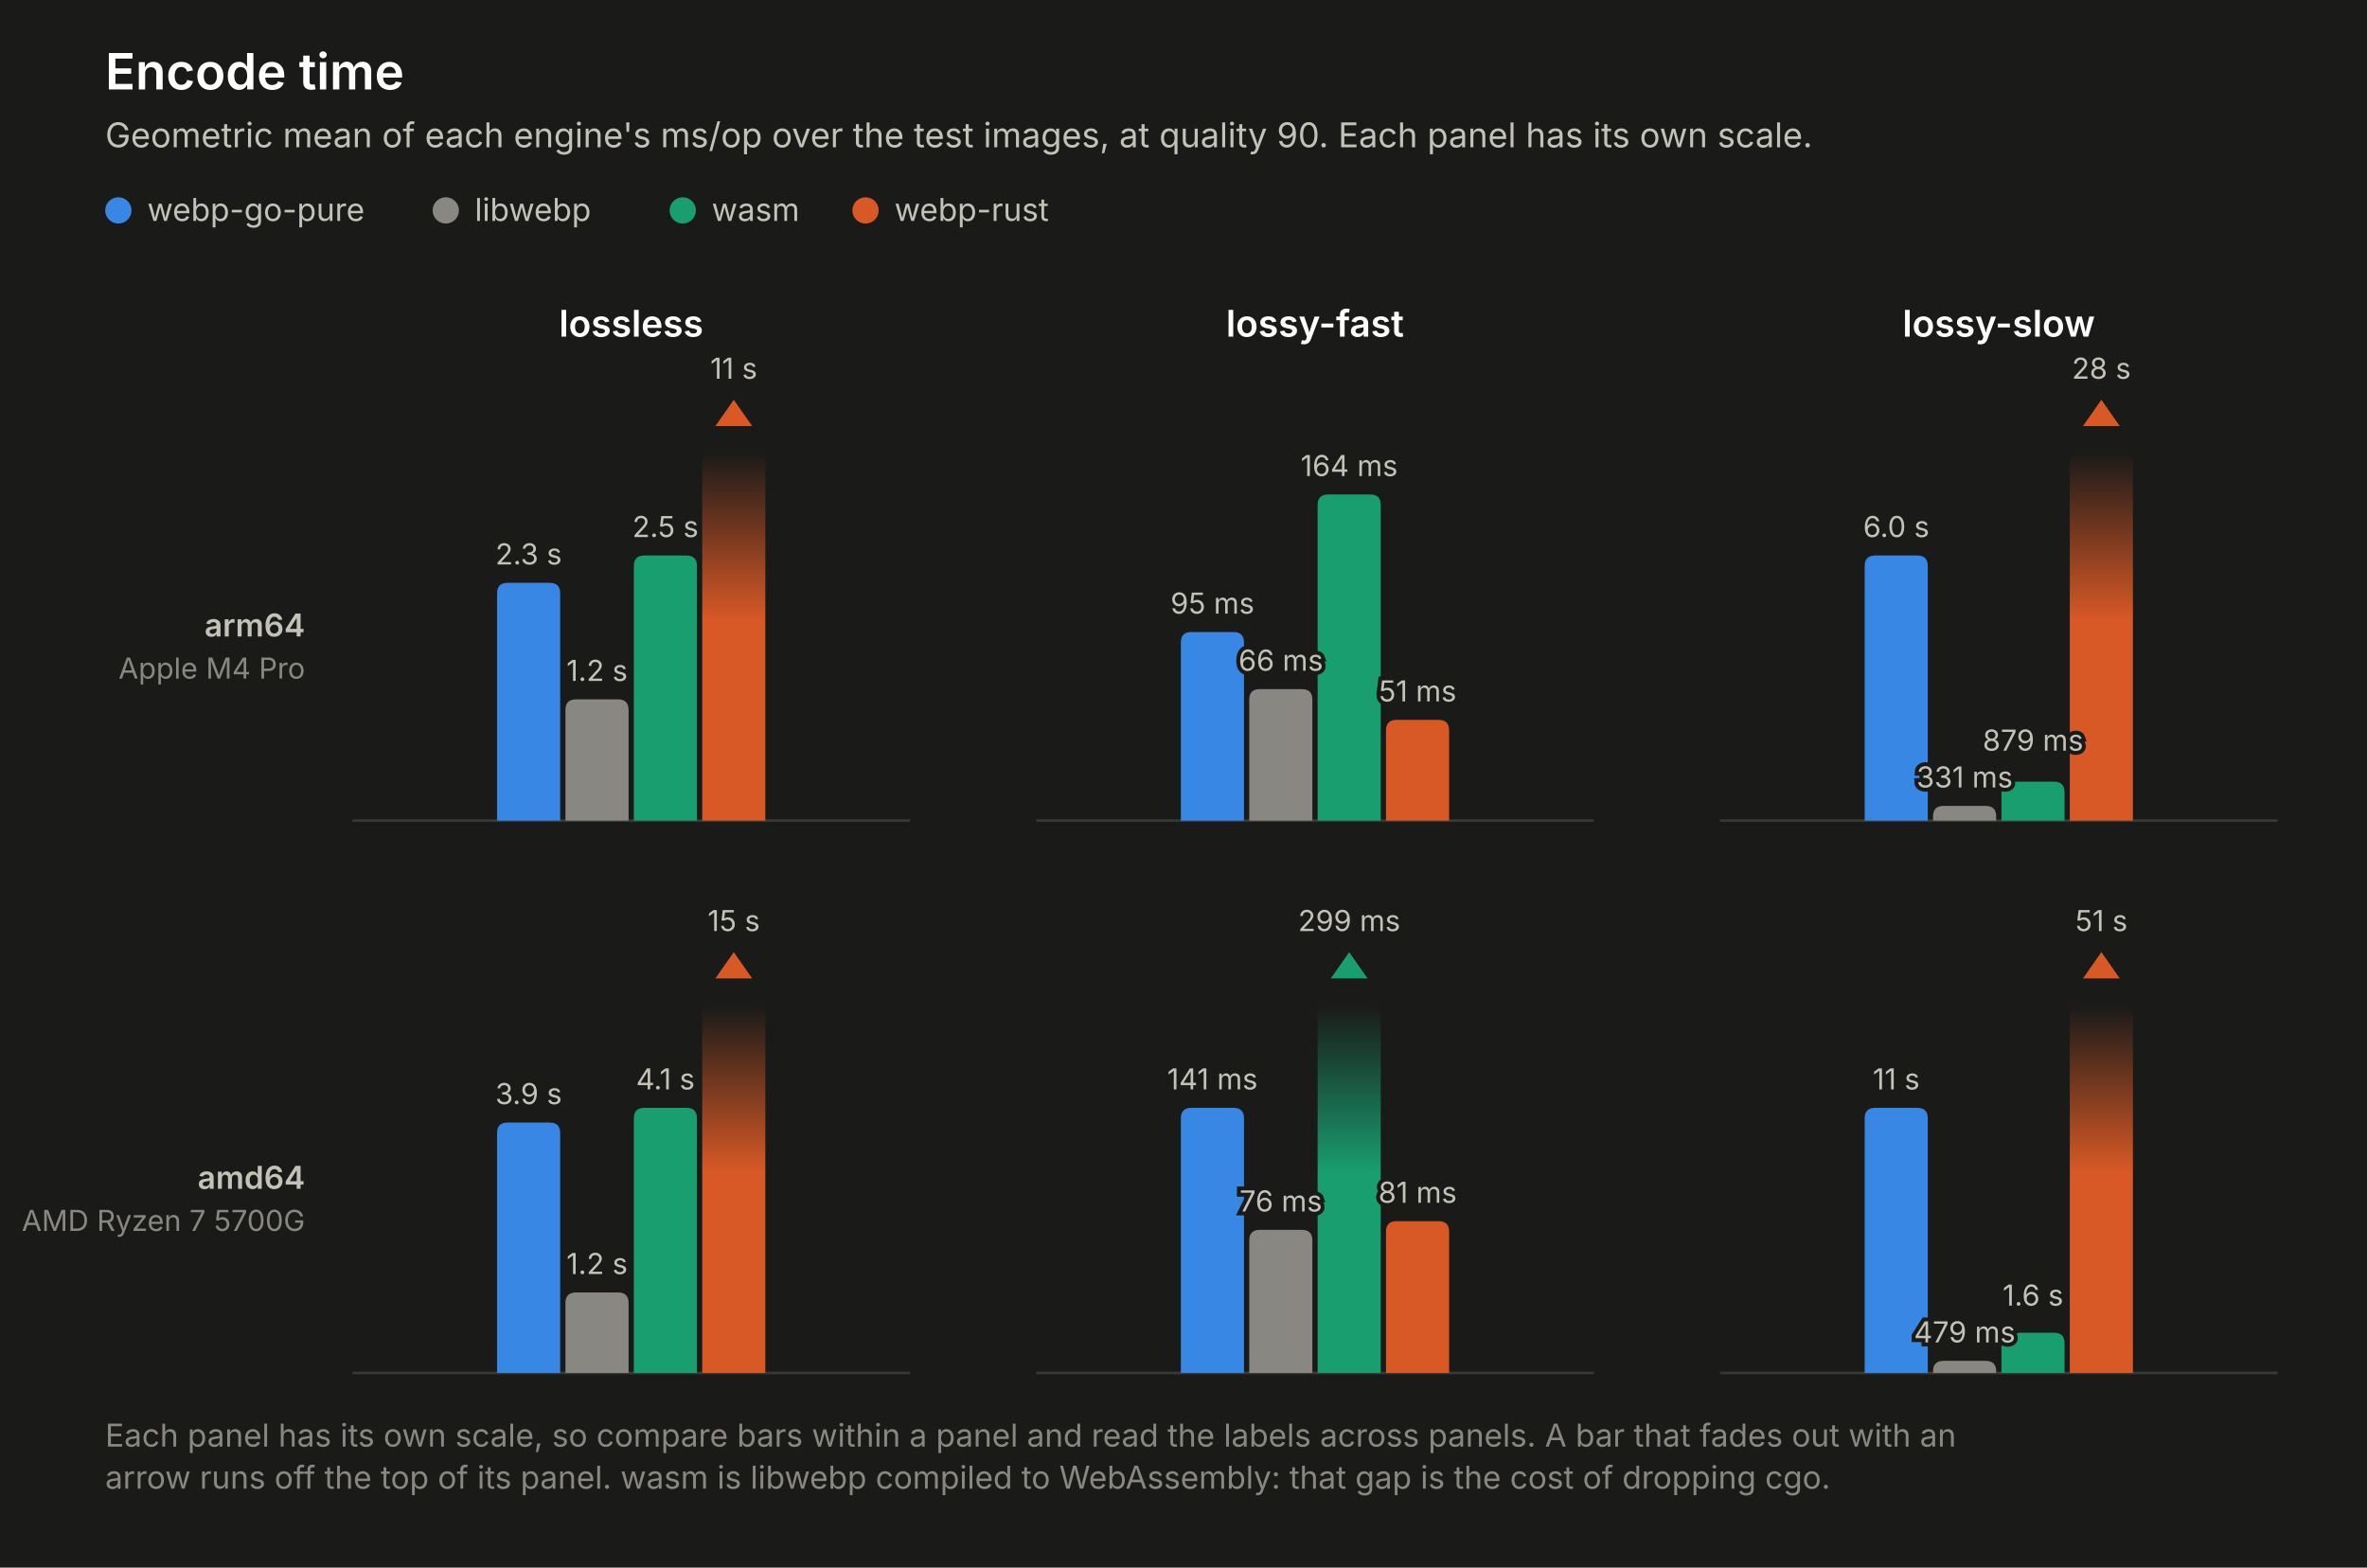
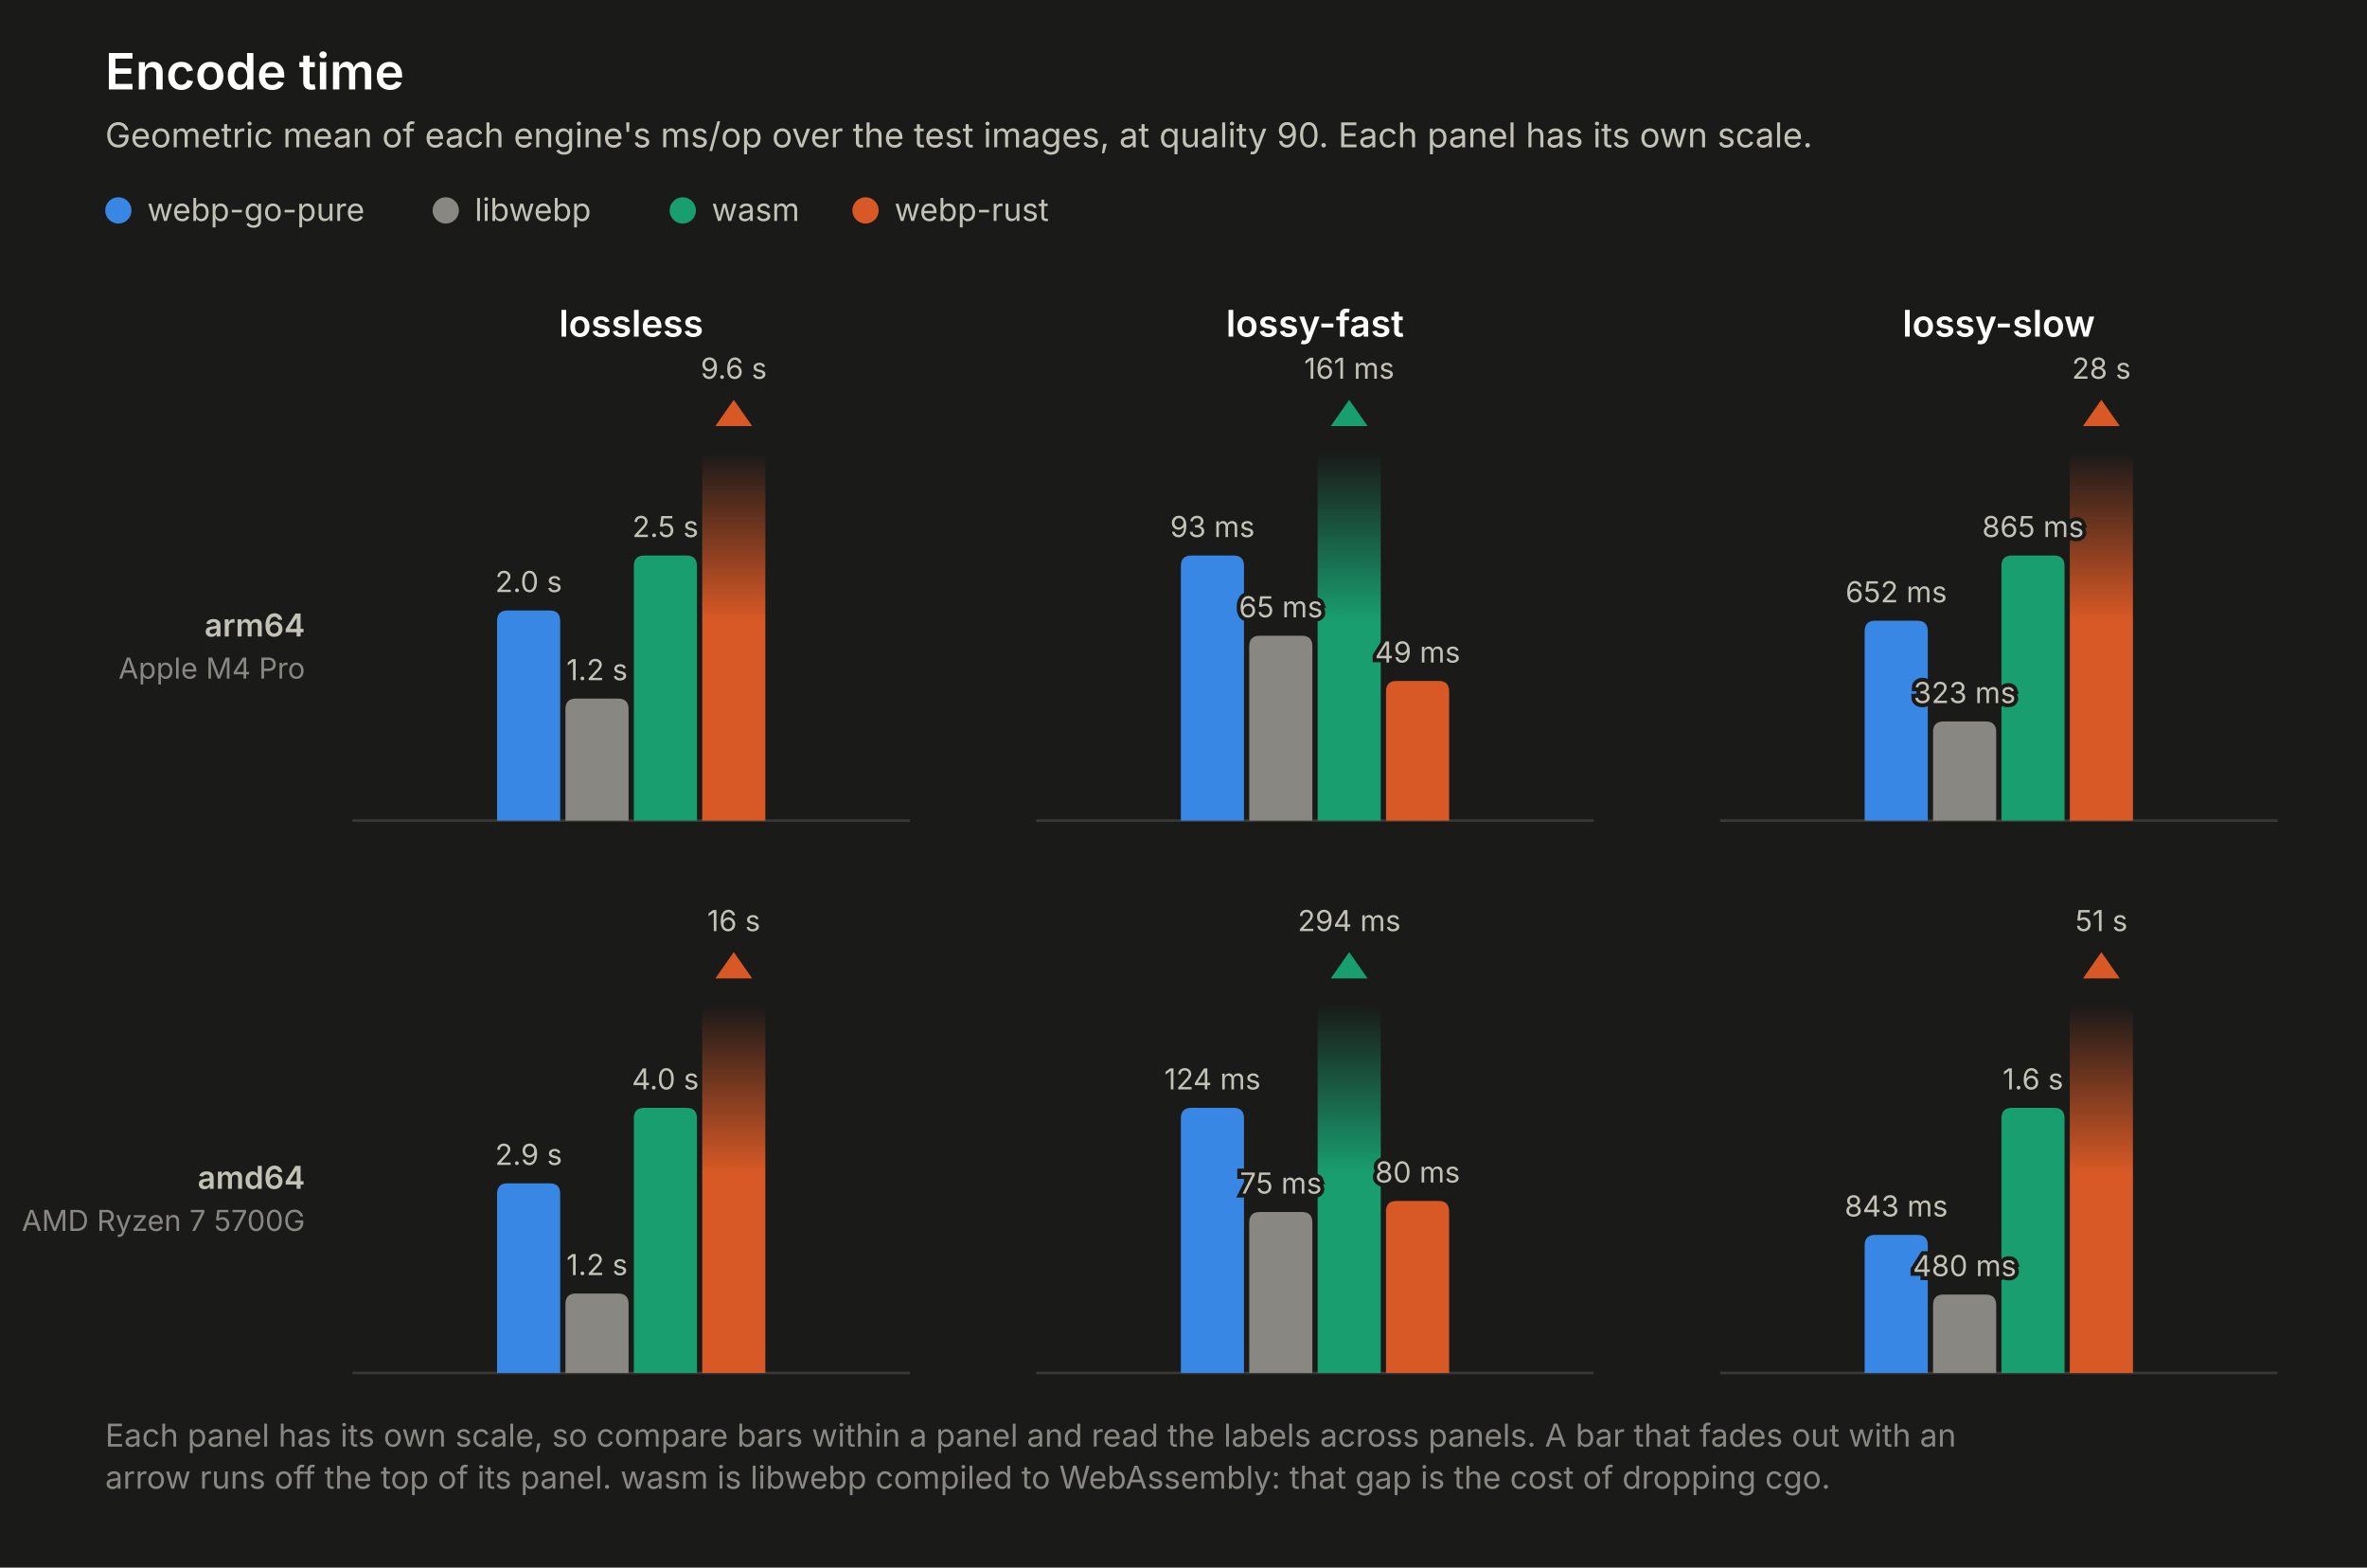
<svg xmlns="http://www.w3.org/2000/svg" width="900" height="596" viewBox="0 0 900 596" role="img">
  <rect width="900" height="596" fill="#1a1a19" />
  <text x="40.0" y="34.0" font-family="system-ui, -apple-system, &quot;Segoe UI&quot;, sans-serif" font-size="19" fill="#ffffff" text-anchor="start" font-weight="600">Encode time</text>
  <text x="40.0" y="56.0" font-family="system-ui, -apple-system, &quot;Segoe UI&quot;, sans-serif" font-size="13" fill="#c3c2b7" text-anchor="start">Geometric mean of each engine's ms/op over the test images, at quality 90. Each panel has its own scale.</text>
  <circle cx="45.0" cy="80.0" r="5.0" fill="#3987e5" />
  <text x="56.0" y="84.0" font-family="system-ui, -apple-system, &quot;Segoe UI&quot;, sans-serif" font-size="12" fill="#c3c2b7" text-anchor="start">webp-go-pure</text>
  <circle cx="169.5" cy="80.0" r="5.0" fill="#898781" />
  <text x="180.5" y="84.0" font-family="system-ui, -apple-system, &quot;Segoe UI&quot;, sans-serif" font-size="12" fill="#c3c2b7" text-anchor="start">libwebp</text>
  <circle cx="259.6" cy="80.0" r="5.0" fill="#199e70" />
  <text x="270.6" y="84.0" font-family="system-ui, -apple-system, &quot;Segoe UI&quot;, sans-serif" font-size="12" fill="#c3c2b7" text-anchor="start">wasm</text>
  <circle cx="329.1" cy="80.0" r="5.0" fill="#d95926" />
  <text x="340.1" y="84.0" font-family="system-ui, -apple-system, &quot;Segoe UI&quot;, sans-serif" font-size="12" fill="#c3c2b7" text-anchor="start">webp-rust</text>
  <text x="240.0" y="128.0" font-family="system-ui, -apple-system, &quot;Segoe UI&quot;, sans-serif" font-size="14" fill="#ffffff" text-anchor="middle" font-weight="600">lossless</text>
  <text x="500.0" y="128.0" font-family="system-ui, -apple-system, &quot;Segoe UI&quot;, sans-serif" font-size="14" fill="#ffffff" text-anchor="middle" font-weight="600">lossy-fast</text>
  <text x="760.0" y="128.0" font-family="system-ui, -apple-system, &quot;Segoe UI&quot;, sans-serif" font-size="14" fill="#ffffff" text-anchor="middle" font-weight="600">lossy-slow</text>
  <text x="116.0" y="242.0" font-family="system-ui, -apple-system, &quot;Segoe UI&quot;, sans-serif" font-size="12" fill="#c3c2b7" text-anchor="end" font-weight="600">arm64</text>
  <text x="116.0" y="258.0" font-family="system-ui, -apple-system, &quot;Segoe UI&quot;, sans-serif" font-size="11" fill="#898781" text-anchor="end">Apple M4 Pro</text>
  <line x1="134.0" y1="312.0" x2="346.0" y2="312.0" stroke="#383835" stroke-width="1.0" />
-   <path d="M 189.0 312.0 L 189.0 225.6 Q 189.0 221.6 193.0 221.6 L 209.0 221.6 Q 213.0 221.6 213.0 225.6 L 213.0 312.0 Z" fill="#3987e5" />
-   <path d="M 215.0 312.0 L 215.0 269.9 Q 215.0 265.9 219.0 265.9 L 235.0 265.9 Q 239.0 265.9 239.0 269.9 L 239.0 312.0 Z" fill="#898781" />
+   <path d="M 189.0 312.0 L 189.0 236.1 Q 189.0 232.1 193.0 232.1 L 209.0 232.1 Q 213.0 232.1 213.0 236.1 L 213.0 312.0 Z" fill="#3987e5" />
+   <path d="M 215.0 312.0 L 215.0 269.6 Q 215.0 265.6 219.0 265.6 L 235.0 265.6 Q 239.0 265.6 239.0 269.6 L 239.0 312.0 Z" fill="#898781" />
  <path d="M 241.0 312.0 L 241.0 215.2 Q 241.0 211.2 245.0 211.2 L 261.0 211.2 Q 265.0 211.2 265.0 215.2 L 265.0 312.0 Z" fill="#199e70" />
  <linearGradient id="fade1" gradientUnits="userSpaceOnUse" x1="0" y1="172.0" x2="0" y2="236.0">
    <stop offset="0" stop-color="#d95926" stop-opacity="0" />
    <stop offset="1" stop-color="#d95926" stop-opacity="1" />
  </linearGradient>
  <path d="M 267.0 312.0 L 267.0 176.0 Q 267.0 172.0 271.0 172.0 L 287.0 172.0 Q 291.0 172.0 291.0 176.0 L 291.0 312.0 Z" fill="url(#fade1)" />
  <path d="M 279.0 152.0 l 7 10 l -14 0 z" fill="#d95926" />
-   <text x="201.0" y="214.6" font-family="system-ui, -apple-system, &quot;Segoe UI&quot;, sans-serif" font-size="11" fill="#c3c2b7" text-anchor="middle" stroke="#1a1a19" stroke-width="3" paint-order="stroke" style="font-variant-numeric:tabular-nums">2.3 s</text>
-   <text x="227.0" y="258.9" font-family="system-ui, -apple-system, &quot;Segoe UI&quot;, sans-serif" font-size="11" fill="#c3c2b7" text-anchor="middle" stroke="#1a1a19" stroke-width="3" paint-order="stroke" style="font-variant-numeric:tabular-nums">1.2 s</text>
+   <text x="201.0" y="225.1" font-family="system-ui, -apple-system, &quot;Segoe UI&quot;, sans-serif" font-size="11" fill="#c3c2b7" text-anchor="middle" stroke="#1a1a19" stroke-width="3" paint-order="stroke" style="font-variant-numeric:tabular-nums">2.0 s</text>
+   <text x="227.0" y="258.6" font-family="system-ui, -apple-system, &quot;Segoe UI&quot;, sans-serif" font-size="11" fill="#c3c2b7" text-anchor="middle" stroke="#1a1a19" stroke-width="3" paint-order="stroke" style="font-variant-numeric:tabular-nums">1.2 s</text>
  <text x="253.0" y="204.2" font-family="system-ui, -apple-system, &quot;Segoe UI&quot;, sans-serif" font-size="11" fill="#c3c2b7" text-anchor="middle" stroke="#1a1a19" stroke-width="3" paint-order="stroke" style="font-variant-numeric:tabular-nums">2.5 s</text>
-   <text x="279.0" y="144.0" font-family="system-ui, -apple-system, &quot;Segoe UI&quot;, sans-serif" font-size="11" fill="#c3c2b7" text-anchor="middle" stroke="#1a1a19" stroke-width="3" paint-order="stroke" style="font-variant-numeric:tabular-nums">11 s</text>
+   <text x="279.0" y="144.0" font-family="system-ui, -apple-system, &quot;Segoe UI&quot;, sans-serif" font-size="11" fill="#c3c2b7" text-anchor="middle" stroke="#1a1a19" stroke-width="3" paint-order="stroke" style="font-variant-numeric:tabular-nums">9.6 s</text>
  <line x1="394.0" y1="312.0" x2="606.0" y2="312.0" stroke="#383835" stroke-width="1.0" />
-   <path d="M 449.0 312.0 L 449.0 244.3 Q 449.0 240.3 453.0 240.3 L 469.0 240.3 Q 473.0 240.3 473.0 244.3 L 473.0 312.0 Z" fill="#3987e5" />
-   <path d="M 475.0 312.0 L 475.0 266.0 Q 475.0 262.0 479.0 262.0 L 495.0 262.0 Q 499.0 262.0 499.0 266.0 L 499.0 312.0 Z" fill="#898781" />
-   <path d="M 501.0 312.0 L 501.0 192.0 Q 501.0 188.0 505.0 188.0 L 521.0 188.0 Q 525.0 188.0 525.0 192.0 L 525.0 312.0 Z" fill="#199e70" />
-   <path d="M 527.0 312.0 L 527.0 277.7 Q 527.0 273.7 531.0 273.7 L 547.0 273.7 Q 551.0 273.7 551.0 277.7 L 551.0 312.0 Z" fill="#d95926" />
-   <text x="461.0" y="233.3" font-family="system-ui, -apple-system, &quot;Segoe UI&quot;, sans-serif" font-size="11" fill="#c3c2b7" text-anchor="middle" stroke="#1a1a19" stroke-width="3" paint-order="stroke" style="font-variant-numeric:tabular-nums">95 ms</text>
-   <text x="487.0" y="255.0" font-family="system-ui, -apple-system, &quot;Segoe UI&quot;, sans-serif" font-size="11" fill="#c3c2b7" text-anchor="middle" stroke="#1a1a19" stroke-width="3" paint-order="stroke" style="font-variant-numeric:tabular-nums">66 ms</text>
-   <text x="513.0" y="181.0" font-family="system-ui, -apple-system, &quot;Segoe UI&quot;, sans-serif" font-size="11" fill="#c3c2b7" text-anchor="middle" stroke="#1a1a19" stroke-width="3" paint-order="stroke" style="font-variant-numeric:tabular-nums">164 ms</text>
-   <text x="539.0" y="266.7" font-family="system-ui, -apple-system, &quot;Segoe UI&quot;, sans-serif" font-size="11" fill="#c3c2b7" text-anchor="middle" stroke="#1a1a19" stroke-width="3" paint-order="stroke" style="font-variant-numeric:tabular-nums">51 ms</text>
+   <path d="M 449.0 312.0 L 449.0 215.2 Q 449.0 211.2 453.0 211.2 L 469.0 211.2 Q 473.0 211.2 473.0 215.2 L 473.0 312.0 Z" fill="#3987e5" />
+   <path d="M 475.0 312.0 L 475.0 245.7 Q 475.0 241.7 479.0 241.7 L 495.0 241.7 Q 499.0 241.7 499.0 245.7 L 499.0 312.0 Z" fill="#898781" />
+   <linearGradient id="fade2" gradientUnits="userSpaceOnUse" x1="0" y1="172.0" x2="0" y2="236.0">
+     <stop offset="0" stop-color="#199e70" stop-opacity="0" />
+     <stop offset="1" stop-color="#199e70" stop-opacity="1" />
+   </linearGradient>
+   <path d="M 501.0 312.0 L 501.0 176.0 Q 501.0 172.0 505.0 172.0 L 521.0 172.0 Q 525.0 172.0 525.0 176.0 L 525.0 312.0 Z" fill="url(#fade2)" />
+   <path d="M 513.0 152.0 l 7 10 l -14 0 z" fill="#199e70" />
+   <path d="M 527.0 312.0 L 527.0 262.9 Q 527.0 258.9 531.0 258.9 L 547.0 258.9 Q 551.0 258.9 551.0 262.9 L 551.0 312.0 Z" fill="#d95926" />
+   <text x="461.0" y="204.2" font-family="system-ui, -apple-system, &quot;Segoe UI&quot;, sans-serif" font-size="11" fill="#c3c2b7" text-anchor="middle" stroke="#1a1a19" stroke-width="3" paint-order="stroke" style="font-variant-numeric:tabular-nums">93 ms</text>
+   <text x="487.0" y="234.7" font-family="system-ui, -apple-system, &quot;Segoe UI&quot;, sans-serif" font-size="11" fill="#c3c2b7" text-anchor="middle" stroke="#1a1a19" stroke-width="3" paint-order="stroke" style="font-variant-numeric:tabular-nums">65 ms</text>
+   <text x="513.0" y="144.0" font-family="system-ui, -apple-system, &quot;Segoe UI&quot;, sans-serif" font-size="11" fill="#c3c2b7" text-anchor="middle" stroke="#1a1a19" stroke-width="3" paint-order="stroke" style="font-variant-numeric:tabular-nums">161 ms</text>
+   <text x="539.0" y="251.9" font-family="system-ui, -apple-system, &quot;Segoe UI&quot;, sans-serif" font-size="11" fill="#c3c2b7" text-anchor="middle" stroke="#1a1a19" stroke-width="3" paint-order="stroke" style="font-variant-numeric:tabular-nums">49 ms</text>
  <line x1="654.0" y1="312.0" x2="866.0" y2="312.0" stroke="#383835" stroke-width="1.0" />
-   <path d="M 709.0 312.0 L 709.0 215.2 Q 709.0 211.2 713.0 211.2 L 729.0 211.2 Q 733.0 211.2 733.0 215.2 L 733.0 312.0 Z" fill="#3987e5" />
-   <path d="M 735.0 312.0 L 735.0 310.4 Q 735.0 306.4 739.0 306.4 L 755.0 306.4 Q 759.0 306.4 759.0 310.4 L 759.0 312.0 Z" fill="#898781" />
-   <path d="M 761.0 312.0 L 761.0 301.2 Q 761.0 297.2 765.0 297.2 L 781.0 297.2 Q 785.0 297.2 785.0 301.2 L 785.0 312.0 Z" fill="#199e70" />
-   <linearGradient id="fade2" gradientUnits="userSpaceOnUse" x1="0" y1="172.0" x2="0" y2="236.0">
+   <path d="M 709.0 312.0 L 709.0 240.0 Q 709.0 236.0 713.0 236.0 L 729.0 236.0 Q 733.0 236.0 733.0 240.0 L 733.0 312.0 Z" fill="#3987e5" />
+   <path d="M 735.0 312.0 L 735.0 278.3 Q 735.0 274.3 739.0 274.3 L 755.0 274.3 Q 759.0 274.3 759.0 278.3 L 759.0 312.0 Z" fill="#898781" />
+   <path d="M 761.0 312.0 L 761.0 215.2 Q 761.0 211.2 765.0 211.2 L 781.0 211.2 Q 785.0 211.2 785.0 215.2 L 785.0 312.0 Z" fill="#199e70" />
+   <linearGradient id="fade3" gradientUnits="userSpaceOnUse" x1="0" y1="172.0" x2="0" y2="236.0">
    <stop offset="0" stop-color="#d95926" stop-opacity="0" />
    <stop offset="1" stop-color="#d95926" stop-opacity="1" />
  </linearGradient>
-   <path d="M 787.0 312.0 L 787.0 176.0 Q 787.0 172.0 791.0 172.0 L 807.0 172.0 Q 811.0 172.0 811.0 176.0 L 811.0 312.0 Z" fill="url(#fade2)" />
+   <path d="M 787.0 312.0 L 787.0 176.0 Q 787.0 172.0 791.0 172.0 L 807.0 172.0 Q 811.0 172.0 811.0 176.0 L 811.0 312.0 Z" fill="url(#fade3)" />
  <path d="M 799.0 152.0 l 7 10 l -14 0 z" fill="#d95926" />
-   <text x="721.0" y="204.2" font-family="system-ui, -apple-system, &quot;Segoe UI&quot;, sans-serif" font-size="11" fill="#c3c2b7" text-anchor="middle" stroke="#1a1a19" stroke-width="3" paint-order="stroke" style="font-variant-numeric:tabular-nums">6.0 s</text>
-   <text x="747.0" y="299.4" font-family="system-ui, -apple-system, &quot;Segoe UI&quot;, sans-serif" font-size="11" fill="#c3c2b7" text-anchor="middle" stroke="#1a1a19" stroke-width="3" paint-order="stroke" style="font-variant-numeric:tabular-nums">331 ms</text>
-   <text x="773.0" y="285.4" font-family="system-ui, -apple-system, &quot;Segoe UI&quot;, sans-serif" font-size="11" fill="#c3c2b7" text-anchor="middle" stroke="#1a1a19" stroke-width="3" paint-order="stroke" style="font-variant-numeric:tabular-nums">879 ms</text>
+   <text x="721.0" y="229.0" font-family="system-ui, -apple-system, &quot;Segoe UI&quot;, sans-serif" font-size="11" fill="#c3c2b7" text-anchor="middle" stroke="#1a1a19" stroke-width="3" paint-order="stroke" style="font-variant-numeric:tabular-nums">652 ms</text>
+   <text x="747.0" y="267.3" font-family="system-ui, -apple-system, &quot;Segoe UI&quot;, sans-serif" font-size="11" fill="#c3c2b7" text-anchor="middle" stroke="#1a1a19" stroke-width="3" paint-order="stroke" style="font-variant-numeric:tabular-nums">323 ms</text>
+   <text x="773.0" y="204.2" font-family="system-ui, -apple-system, &quot;Segoe UI&quot;, sans-serif" font-size="11" fill="#c3c2b7" text-anchor="middle" stroke="#1a1a19" stroke-width="3" paint-order="stroke" style="font-variant-numeric:tabular-nums">865 ms</text>
  <text x="799.0" y="144.0" font-family="system-ui, -apple-system, &quot;Segoe UI&quot;, sans-serif" font-size="11" fill="#c3c2b7" text-anchor="middle" stroke="#1a1a19" stroke-width="3" paint-order="stroke" style="font-variant-numeric:tabular-nums">28 s</text>
  <text x="116.0" y="452.0" font-family="system-ui, -apple-system, &quot;Segoe UI&quot;, sans-serif" font-size="12" fill="#c3c2b7" text-anchor="end" font-weight="600">amd64</text>
  <text x="116.0" y="468.0" font-family="system-ui, -apple-system, &quot;Segoe UI&quot;, sans-serif" font-size="11" fill="#898781" text-anchor="end">AMD Ryzen 7 5700G</text>
  <line x1="134.0" y1="522.0" x2="346.0" y2="522.0" stroke="#383835" stroke-width="1.0" />
-   <path d="M 189.0 522.0 L 189.0 430.8 Q 189.0 426.8 193.0 426.8 L 209.0 426.8 Q 213.0 426.8 213.0 430.8 L 213.0 522.0 Z" fill="#3987e5" />
-   <path d="M 215.0 522.0 L 215.0 495.4 Q 215.0 491.4 219.0 491.4 L 235.0 491.4 Q 239.0 491.4 239.0 495.4 L 239.0 522.0 Z" fill="#898781" />
+   <path d="M 189.0 522.0 L 189.0 453.9 Q 189.0 449.9 193.0 449.9 L 209.0 449.9 Q 213.0 449.9 213.0 453.9 L 213.0 522.0 Z" fill="#3987e5" />
+   <path d="M 215.0 522.0 L 215.0 495.8 Q 215.0 491.8 219.0 491.8 L 235.0 491.8 Q 239.0 491.8 239.0 495.8 L 239.0 522.0 Z" fill="#898781" />
  <path d="M 241.0 522.0 L 241.0 425.2 Q 241.0 421.2 245.0 421.2 L 261.0 421.2 Q 265.0 421.2 265.0 425.2 L 265.0 522.0 Z" fill="#199e70" />
-   <linearGradient id="fade3" gradientUnits="userSpaceOnUse" x1="0" y1="382.0" x2="0" y2="446.0">
+   <linearGradient id="fade4" gradientUnits="userSpaceOnUse" x1="0" y1="382.0" x2="0" y2="446.0">
    <stop offset="0" stop-color="#d95926" stop-opacity="0" />
    <stop offset="1" stop-color="#d95926" stop-opacity="1" />
  </linearGradient>
-   <path d="M 267.0 522.0 L 267.0 386.0 Q 267.0 382.0 271.0 382.0 L 287.0 382.0 Q 291.0 382.0 291.0 386.0 L 291.0 522.0 Z" fill="url(#fade3)" />
+   <path d="M 267.0 522.0 L 267.0 386.0 Q 267.0 382.0 271.0 382.0 L 287.0 382.0 Q 291.0 382.0 291.0 386.0 L 291.0 522.0 Z" fill="url(#fade4)" />
  <path d="M 279.0 362.0 l 7 10 l -14 0 z" fill="#d95926" />
-   <text x="201.0" y="419.8" font-family="system-ui, -apple-system, &quot;Segoe UI&quot;, sans-serif" font-size="11" fill="#c3c2b7" text-anchor="middle" stroke="#1a1a19" stroke-width="3" paint-order="stroke" style="font-variant-numeric:tabular-nums">3.9 s</text>
-   <text x="227.0" y="484.4" font-family="system-ui, -apple-system, &quot;Segoe UI&quot;, sans-serif" font-size="11" fill="#c3c2b7" text-anchor="middle" stroke="#1a1a19" stroke-width="3" paint-order="stroke" style="font-variant-numeric:tabular-nums">1.2 s</text>
-   <text x="253.0" y="414.2" font-family="system-ui, -apple-system, &quot;Segoe UI&quot;, sans-serif" font-size="11" fill="#c3c2b7" text-anchor="middle" stroke="#1a1a19" stroke-width="3" paint-order="stroke" style="font-variant-numeric:tabular-nums">4.1 s</text>
-   <text x="279.0" y="354.0" font-family="system-ui, -apple-system, &quot;Segoe UI&quot;, sans-serif" font-size="11" fill="#c3c2b7" text-anchor="middle" stroke="#1a1a19" stroke-width="3" paint-order="stroke" style="font-variant-numeric:tabular-nums">15 s</text>
+   <text x="201.0" y="442.9" font-family="system-ui, -apple-system, &quot;Segoe UI&quot;, sans-serif" font-size="11" fill="#c3c2b7" text-anchor="middle" stroke="#1a1a19" stroke-width="3" paint-order="stroke" style="font-variant-numeric:tabular-nums">2.9 s</text>
+   <text x="227.0" y="484.8" font-family="system-ui, -apple-system, &quot;Segoe UI&quot;, sans-serif" font-size="11" fill="#c3c2b7" text-anchor="middle" stroke="#1a1a19" stroke-width="3" paint-order="stroke" style="font-variant-numeric:tabular-nums">1.2 s</text>
+   <text x="253.0" y="414.2" font-family="system-ui, -apple-system, &quot;Segoe UI&quot;, sans-serif" font-size="11" fill="#c3c2b7" text-anchor="middle" stroke="#1a1a19" stroke-width="3" paint-order="stroke" style="font-variant-numeric:tabular-nums">4.0 s</text>
+   <text x="279.0" y="354.0" font-family="system-ui, -apple-system, &quot;Segoe UI&quot;, sans-serif" font-size="11" fill="#c3c2b7" text-anchor="middle" stroke="#1a1a19" stroke-width="3" paint-order="stroke" style="font-variant-numeric:tabular-nums">16 s</text>
  <line x1="394.0" y1="522.0" x2="606.0" y2="522.0" stroke="#383835" stroke-width="1.0" />
  <path d="M 449.0 522.0 L 449.0 425.2 Q 449.0 421.2 453.0 421.2 L 469.0 421.2 Q 473.0 421.2 473.0 425.2 L 473.0 522.0 Z" fill="#3987e5" />
-   <path d="M 475.0 522.0 L 475.0 471.6 Q 475.0 467.6 479.0 467.6 L 495.0 467.6 Q 499.0 467.6 499.0 471.6 L 499.0 522.0 Z" fill="#898781" />
-   <linearGradient id="fade4" gradientUnits="userSpaceOnUse" x1="0" y1="382.0" x2="0" y2="446.0">
+   <path d="M 475.0 522.0 L 475.0 464.8 Q 475.0 460.8 479.0 460.8 L 495.0 460.8 Q 499.0 460.8 499.0 464.8 L 499.0 522.0 Z" fill="#898781" />
+   <linearGradient id="fade5" gradientUnits="userSpaceOnUse" x1="0" y1="382.0" x2="0" y2="446.0">
    <stop offset="0" stop-color="#199e70" stop-opacity="0" />
    <stop offset="1" stop-color="#199e70" stop-opacity="1" />
  </linearGradient>
-   <path d="M 501.0 522.0 L 501.0 386.0 Q 501.0 382.0 505.0 382.0 L 521.0 382.0 Q 525.0 382.0 525.0 386.0 L 525.0 522.0 Z" fill="url(#fade4)" />
+   <path d="M 501.0 522.0 L 501.0 386.0 Q 501.0 382.0 505.0 382.0 L 521.0 382.0 Q 525.0 382.0 525.0 386.0 L 525.0 522.0 Z" fill="url(#fade5)" />
  <path d="M 513.0 362.0 l 7 10 l -14 0 z" fill="#199e70" />
-   <path d="M 527.0 522.0 L 527.0 468.3 Q 527.0 464.3 531.0 464.3 L 547.0 464.3 Q 551.0 464.3 551.0 468.3 L 551.0 522.0 Z" fill="#d95926" />
-   <text x="461.0" y="414.2" font-family="system-ui, -apple-system, &quot;Segoe UI&quot;, sans-serif" font-size="11" fill="#c3c2b7" text-anchor="middle" stroke="#1a1a19" stroke-width="3" paint-order="stroke" style="font-variant-numeric:tabular-nums">141 ms</text>
-   <text x="487.0" y="460.6" font-family="system-ui, -apple-system, &quot;Segoe UI&quot;, sans-serif" font-size="11" fill="#c3c2b7" text-anchor="middle" stroke="#1a1a19" stroke-width="3" paint-order="stroke" style="font-variant-numeric:tabular-nums">76 ms</text>
-   <text x="513.0" y="354.0" font-family="system-ui, -apple-system, &quot;Segoe UI&quot;, sans-serif" font-size="11" fill="#c3c2b7" text-anchor="middle" stroke="#1a1a19" stroke-width="3" paint-order="stroke" style="font-variant-numeric:tabular-nums">299 ms</text>
-   <text x="539.0" y="457.3" font-family="system-ui, -apple-system, &quot;Segoe UI&quot;, sans-serif" font-size="11" fill="#c3c2b7" text-anchor="middle" stroke="#1a1a19" stroke-width="3" paint-order="stroke" style="font-variant-numeric:tabular-nums">81 ms</text>
+   <path d="M 527.0 522.0 L 527.0 460.6 Q 527.0 456.6 531.0 456.6 L 547.0 456.6 Q 551.0 456.6 551.0 460.6 L 551.0 522.0 Z" fill="#d95926" />
+   <text x="461.0" y="414.2" font-family="system-ui, -apple-system, &quot;Segoe UI&quot;, sans-serif" font-size="11" fill="#c3c2b7" text-anchor="middle" stroke="#1a1a19" stroke-width="3" paint-order="stroke" style="font-variant-numeric:tabular-nums">124 ms</text>
+   <text x="487.0" y="453.8" font-family="system-ui, -apple-system, &quot;Segoe UI&quot;, sans-serif" font-size="11" fill="#c3c2b7" text-anchor="middle" stroke="#1a1a19" stroke-width="3" paint-order="stroke" style="font-variant-numeric:tabular-nums">75 ms</text>
+   <text x="513.0" y="354.0" font-family="system-ui, -apple-system, &quot;Segoe UI&quot;, sans-serif" font-size="11" fill="#c3c2b7" text-anchor="middle" stroke="#1a1a19" stroke-width="3" paint-order="stroke" style="font-variant-numeric:tabular-nums">294 ms</text>
+   <text x="539.0" y="449.6" font-family="system-ui, -apple-system, &quot;Segoe UI&quot;, sans-serif" font-size="11" fill="#c3c2b7" text-anchor="middle" stroke="#1a1a19" stroke-width="3" paint-order="stroke" style="font-variant-numeric:tabular-nums">80 ms</text>
  <line x1="654.0" y1="522.0" x2="866.0" y2="522.0" stroke="#383835" stroke-width="1.0" />
-   <path d="M 709.0 522.0 L 709.0 425.2 Q 709.0 421.2 713.0 421.2 L 729.0 421.2 Q 733.0 421.2 733.0 425.2 L 733.0 522.0 Z" fill="#3987e5" />
-   <path d="M 735.0 522.0 L 735.0 521.4 Q 735.0 517.4 739.0 517.4 L 755.0 517.4 Q 759.0 517.4 759.0 521.4 L 759.0 522.0 Z" fill="#898781" />
-   <path d="M 761.0 522.0 L 761.0 510.7 Q 761.0 506.7 765.0 506.7 L 781.0 506.7 Q 785.0 506.7 785.0 510.7 L 785.0 522.0 Z" fill="#199e70" />
-   <linearGradient id="fade5" gradientUnits="userSpaceOnUse" x1="0" y1="382.0" x2="0" y2="446.0">
+   <path d="M 709.0 522.0 L 709.0 473.5 Q 709.0 469.5 713.0 469.5 L 729.0 469.5 Q 733.0 469.5 733.0 473.5 L 733.0 522.0 Z" fill="#3987e5" />
+   <path d="M 735.0 522.0 L 735.0 496.2 Q 735.0 492.2 739.0 492.2 L 755.0 492.2 Q 759.0 492.2 759.0 496.2 L 759.0 522.0 Z" fill="#898781" />
+   <path d="M 761.0 522.0 L 761.0 425.2 Q 761.0 421.2 765.0 421.2 L 781.0 421.2 Q 785.0 421.2 785.0 425.2 L 785.0 522.0 Z" fill="#199e70" />
+   <linearGradient id="fade6" gradientUnits="userSpaceOnUse" x1="0" y1="382.0" x2="0" y2="446.0">
    <stop offset="0" stop-color="#d95926" stop-opacity="0" />
    <stop offset="1" stop-color="#d95926" stop-opacity="1" />
  </linearGradient>
-   <path d="M 787.0 522.0 L 787.0 386.0 Q 787.0 382.0 791.0 382.0 L 807.0 382.0 Q 811.0 382.0 811.0 386.0 L 811.0 522.0 Z" fill="url(#fade5)" />
+   <path d="M 787.0 522.0 L 787.0 386.0 Q 787.0 382.0 791.0 382.0 L 807.0 382.0 Q 811.0 382.0 811.0 386.0 L 811.0 522.0 Z" fill="url(#fade6)" />
  <path d="M 799.0 362.0 l 7 10 l -14 0 z" fill="#d95926" />
-   <text x="721.0" y="414.2" font-family="system-ui, -apple-system, &quot;Segoe UI&quot;, sans-serif" font-size="11" fill="#c3c2b7" text-anchor="middle" stroke="#1a1a19" stroke-width="3" paint-order="stroke" style="font-variant-numeric:tabular-nums">11 s</text>
-   <text x="747.0" y="510.4" font-family="system-ui, -apple-system, &quot;Segoe UI&quot;, sans-serif" font-size="11" fill="#c3c2b7" text-anchor="middle" stroke="#1a1a19" stroke-width="3" paint-order="stroke" style="font-variant-numeric:tabular-nums">479 ms</text>
-   <text x="773.0" y="496.4" font-family="system-ui, -apple-system, &quot;Segoe UI&quot;, sans-serif" font-size="11" fill="#c3c2b7" text-anchor="middle" stroke="#1a1a19" stroke-width="3" paint-order="stroke" style="font-variant-numeric:tabular-nums">1.6 s</text>
+   <text x="721.0" y="462.5" font-family="system-ui, -apple-system, &quot;Segoe UI&quot;, sans-serif" font-size="11" fill="#c3c2b7" text-anchor="middle" stroke="#1a1a19" stroke-width="3" paint-order="stroke" style="font-variant-numeric:tabular-nums">843 ms</text>
+   <text x="747.0" y="485.2" font-family="system-ui, -apple-system, &quot;Segoe UI&quot;, sans-serif" font-size="11" fill="#c3c2b7" text-anchor="middle" stroke="#1a1a19" stroke-width="3" paint-order="stroke" style="font-variant-numeric:tabular-nums">480 ms</text>
+   <text x="773.0" y="414.2" font-family="system-ui, -apple-system, &quot;Segoe UI&quot;, sans-serif" font-size="11" fill="#c3c2b7" text-anchor="middle" stroke="#1a1a19" stroke-width="3" paint-order="stroke" style="font-variant-numeric:tabular-nums">1.6 s</text>
  <text x="799.0" y="354.0" font-family="system-ui, -apple-system, &quot;Segoe UI&quot;, sans-serif" font-size="11" fill="#c3c2b7" text-anchor="middle" stroke="#1a1a19" stroke-width="3" paint-order="stroke" style="font-variant-numeric:tabular-nums">51 s</text>
  <text x="40.0" y="550.0" font-family="system-ui, -apple-system, &quot;Segoe UI&quot;, sans-serif" font-size="12" fill="#898781" text-anchor="start">Each panel has its own scale, so compare bars within a panel and read the labels across panels. A bar that fades out with an</text>
  <text x="40.0" y="566.0" font-family="system-ui, -apple-system, &quot;Segoe UI&quot;, sans-serif" font-size="12" fill="#898781" text-anchor="start">arrow runs off the top of its panel. wasm is libwebp compiled to WebAssembly: that gap is the cost of dropping cgo.</text>
</svg>
